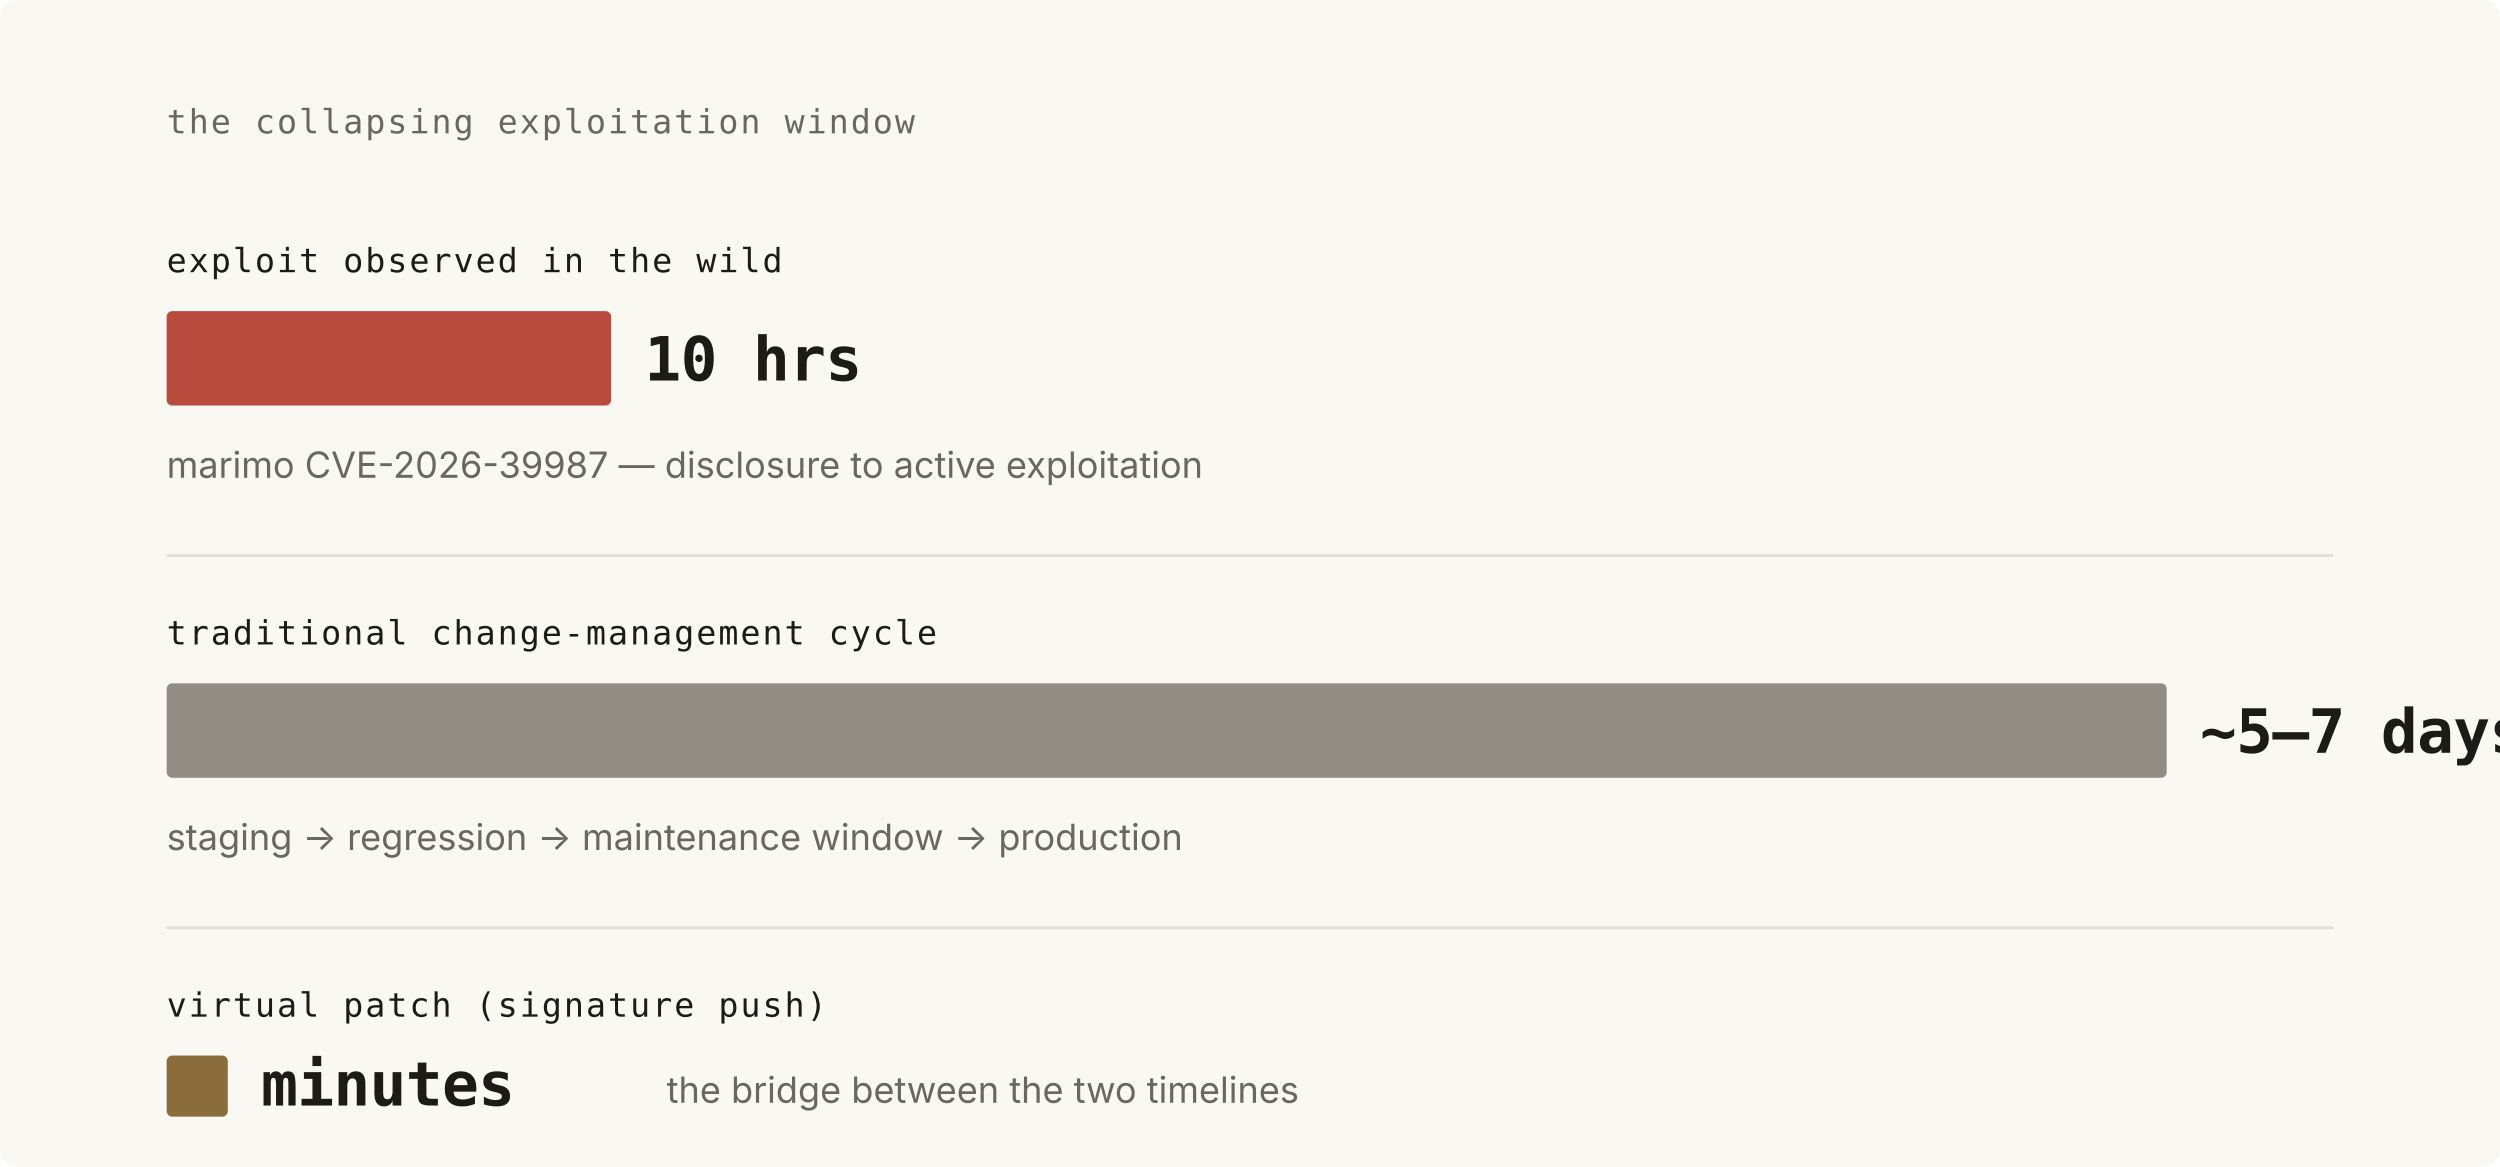
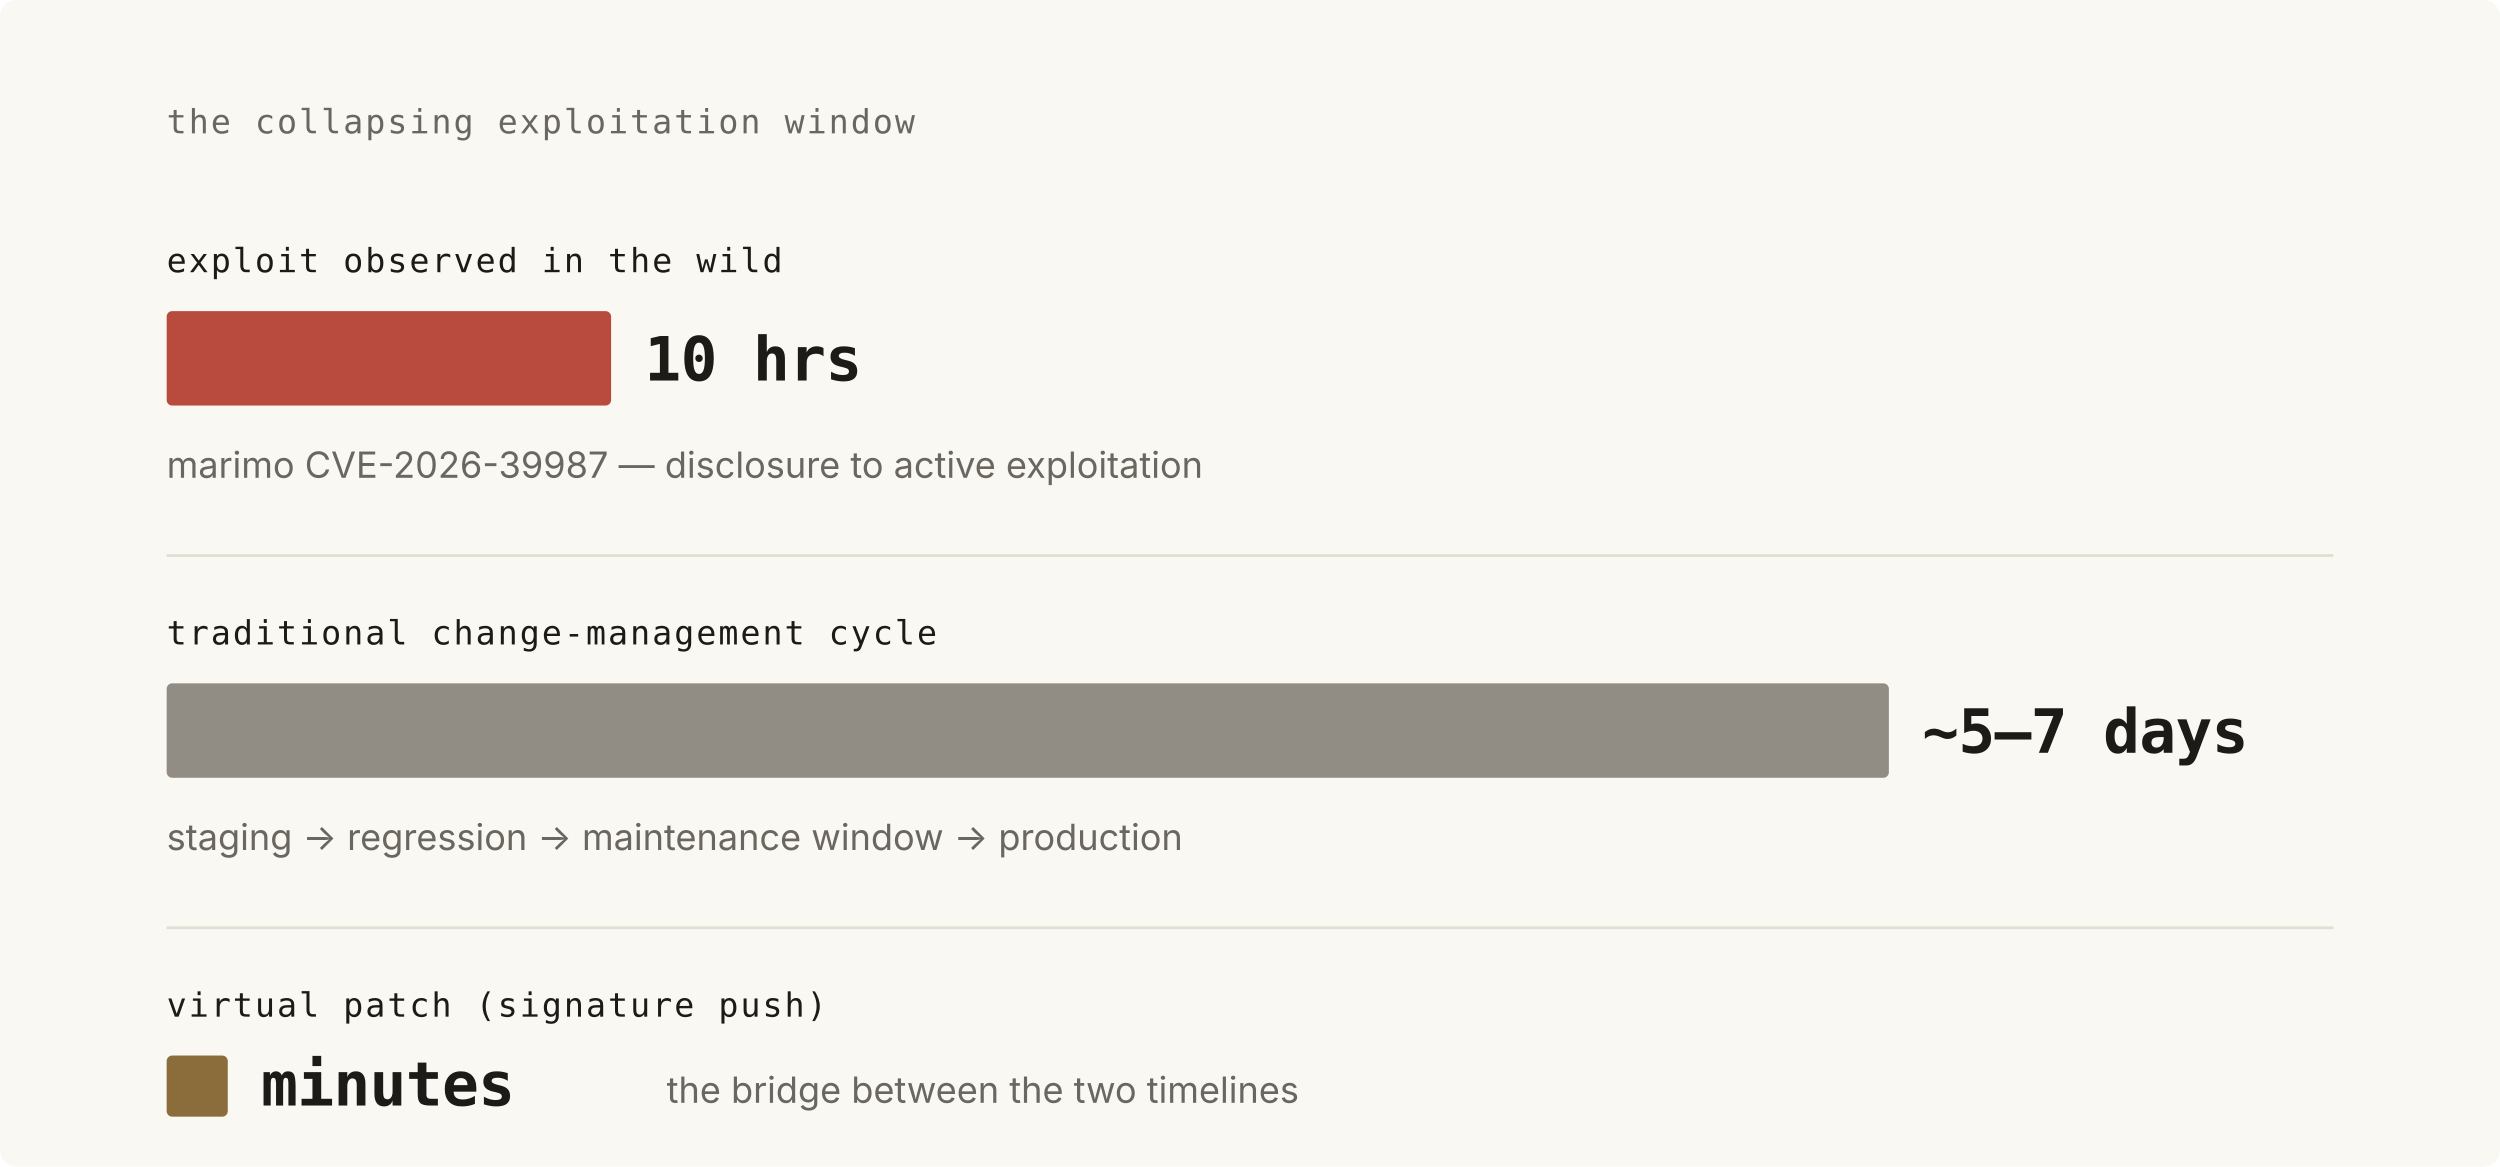
<svg xmlns="http://www.w3.org/2000/svg" viewBox="0 0 900 420" role="img" aria-label="Three time bars contrasting the 10-hour exploitation window for the marimo CVE against a typical 5–7 day change-management cycle, with virtual patch deployment shown as a sliver of minutes.">
  <style>
    .bg     { fill: #faf8f3; }
    .text   { fill: #1c1b18; }
    .muted  { fill: #6a6760; }
    .danger { fill: #b84a3e; }
    .neutral{ fill: #918d85; }
    .accent { fill: #8a6d3b; }
    .axis   { stroke: #e3ded1; }

    .label  { font: 500 12px/1 ui-monospace, "JetBrains Mono", "SF Mono", Menlo, Consolas, monospace; letter-spacing: 0.06em; text-transform: uppercase; }
    .stat   { font: 600 22px ui-monospace, "JetBrains Mono", "SF Mono", Menlo, Consolas, monospace; letter-spacing: -0.01em; }
    .caption{ font: 400 13px Inter, ui-sans-serif, system-ui, sans-serif; }

    @media (prefers-color-scheme: dark) {
      .bg     { fill: #16140f; }
      .text   { fill: #ece7d9; }
      .muted  { fill: #a09a8b; }
      .danger { fill: #d96a5d; }
      .neutral{ fill: #7a7468; }
      .accent { fill: #c4a36a; }
      .axis   { stroke: #2b2821; }
    }
  </style>
  <rect class="bg" width="900" height="420" rx="6" />
  <text class="label muted" x="60" y="48">the collapsing exploitation window</text>
  <text class="label text" x="60" y="98">exploit observed in the wild</text>
  <rect class="danger" x="60" y="112" width="160" height="34" rx="2" />
  <text class="stat text" x="232" y="137">10 hrs</text>
  <text class="caption muted" x="60" y="172">marimo CVE-2026-39987 — disclosure to active exploitation</text>
  <line class="axis" x1="60" y1="200" x2="840" y2="200" stroke-width="1" />
  <text class="label text" x="60" y="232">traditional change-management cycle</text>
-   <rect class="neutral" x="60" y="246" width="720" height="34" rx="2" />
-   <text class="stat text" x="792" y="271">~5–7 days</text>
+   <rect class="neutral" x="60" y="246" width="620" height="34" rx="2" />
+   <text class="stat text" x="692" y="271">~5–7 days</text>
  <text class="caption muted" x="60" y="306">staging → regression → maintenance window → production</text>
  <line class="axis" x1="60" y1="334" x2="840" y2="334" stroke-width="1" />
  <text class="label text" x="60" y="366">virtual patch (signature push)</text>
  <rect class="accent" x="60" y="380" width="22" height="22" rx="2" />
  <text class="stat text" x="94" y="398">minutes</text>
  <text class="caption muted" x="240" y="397">the bridge between the two timelines</text>
</svg>
